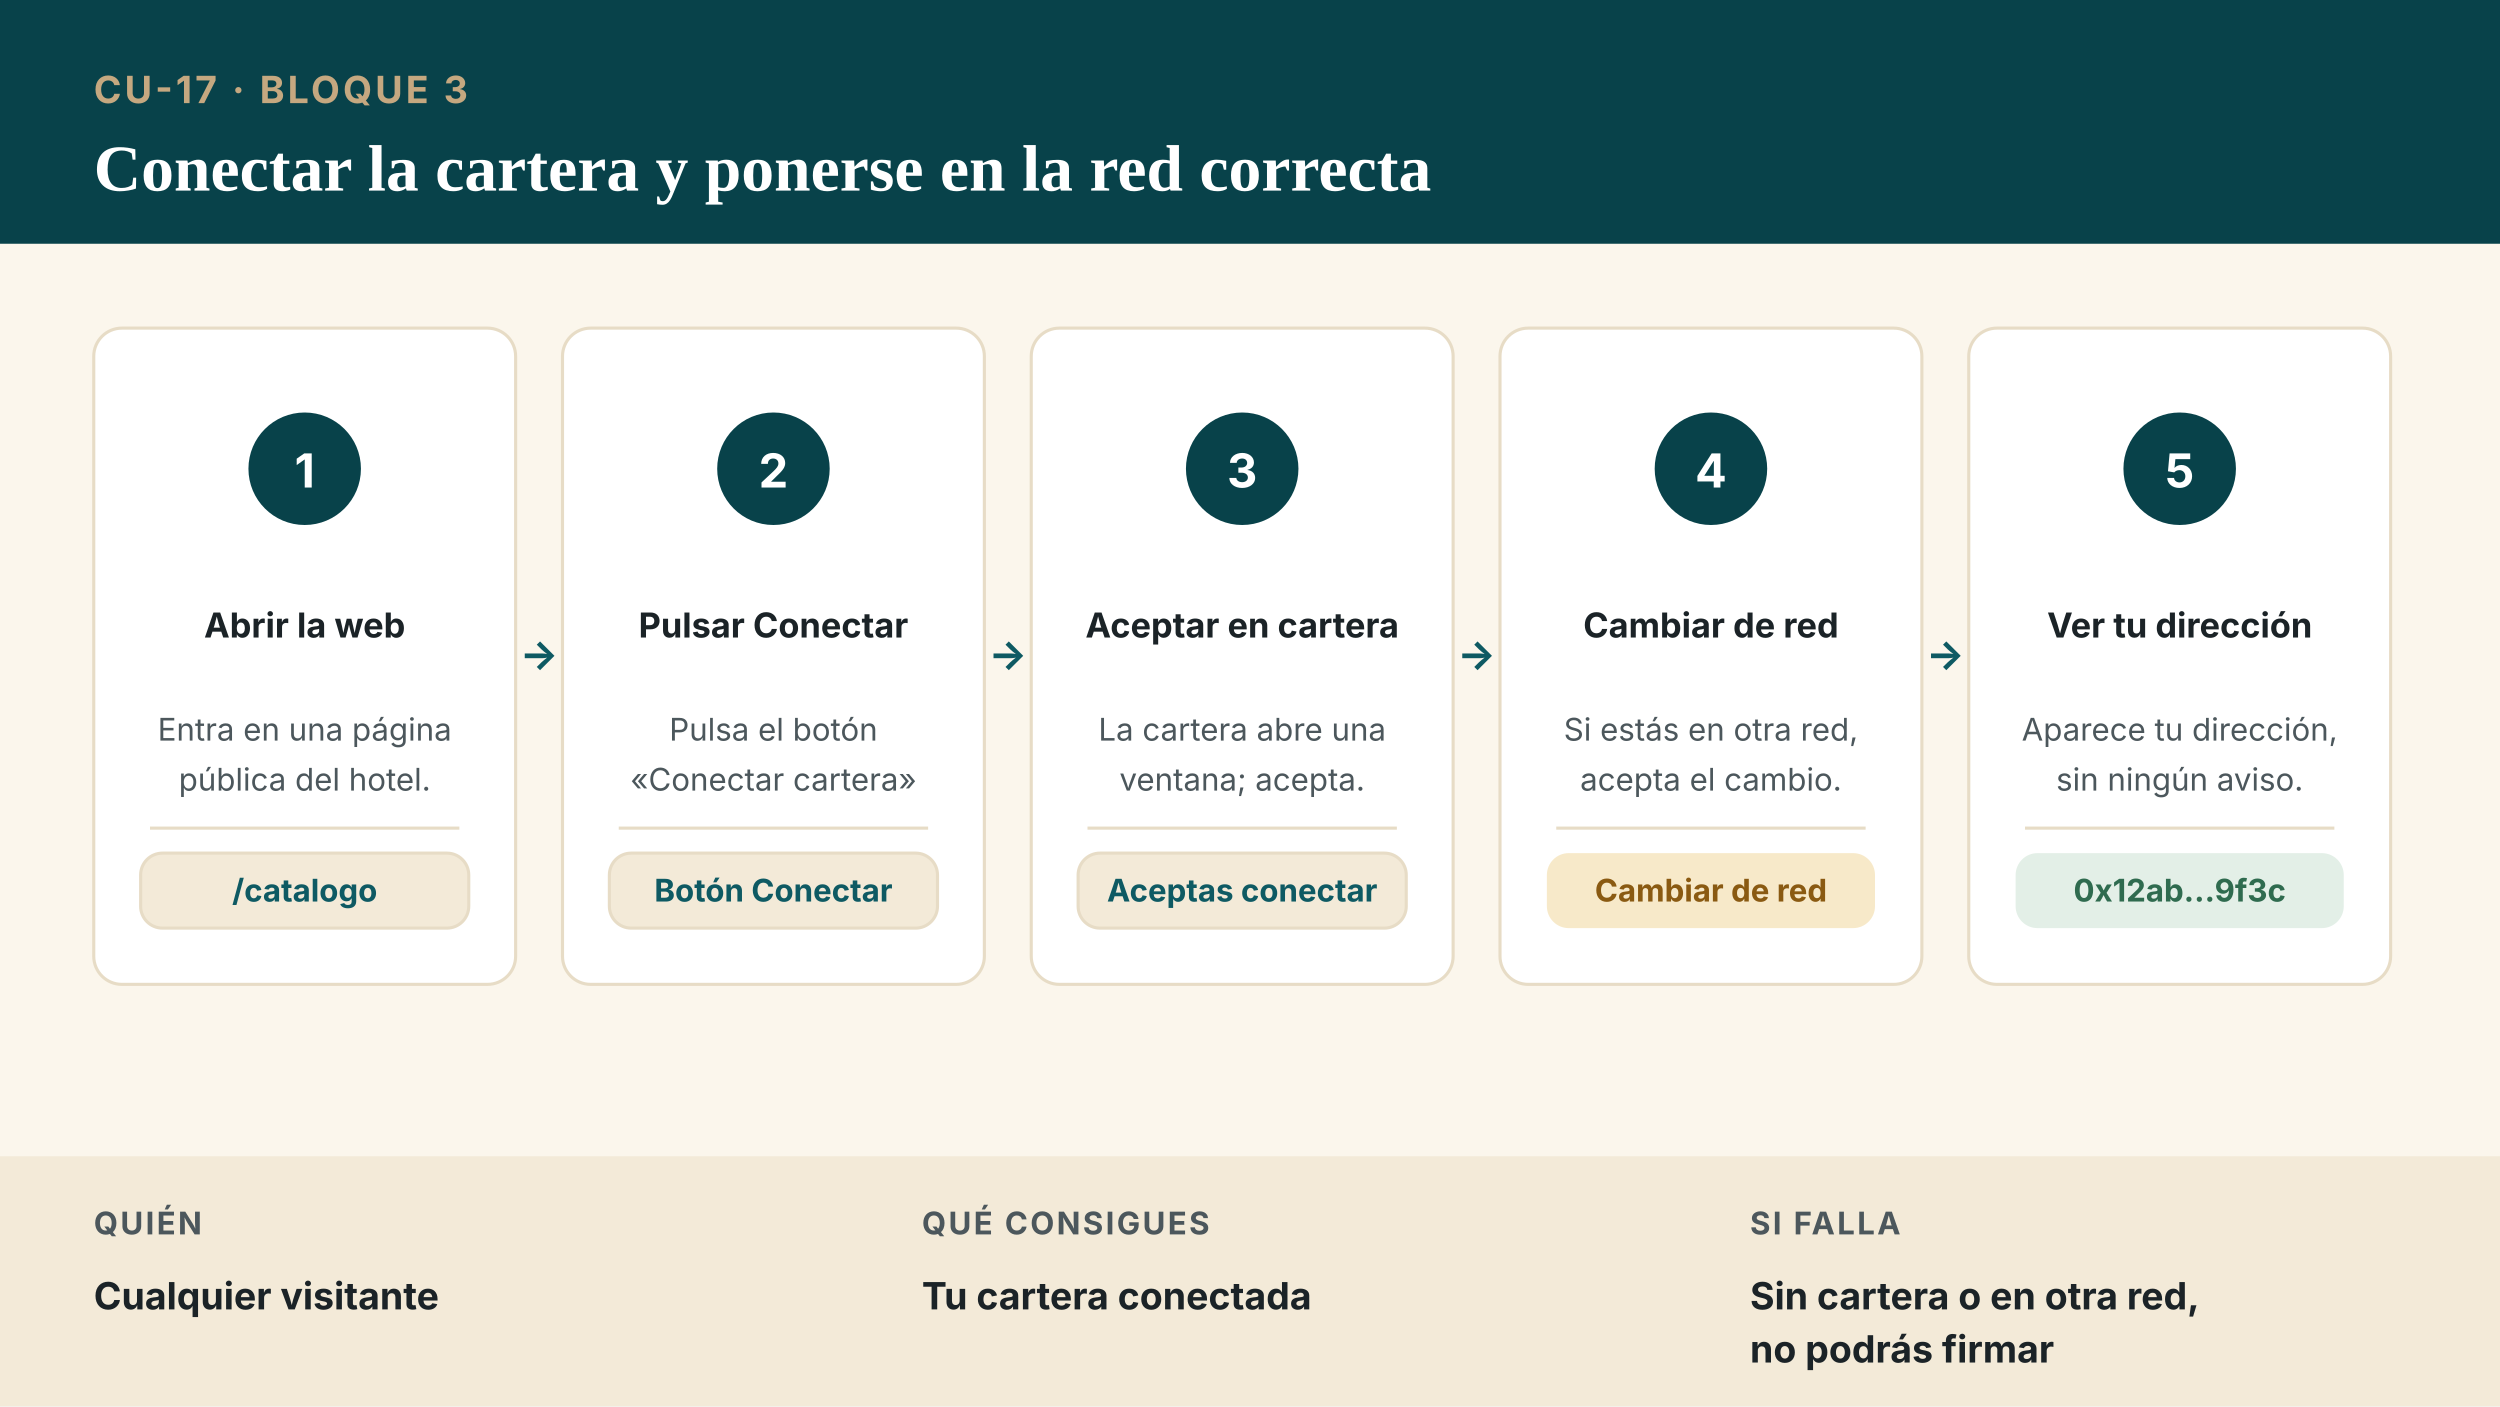
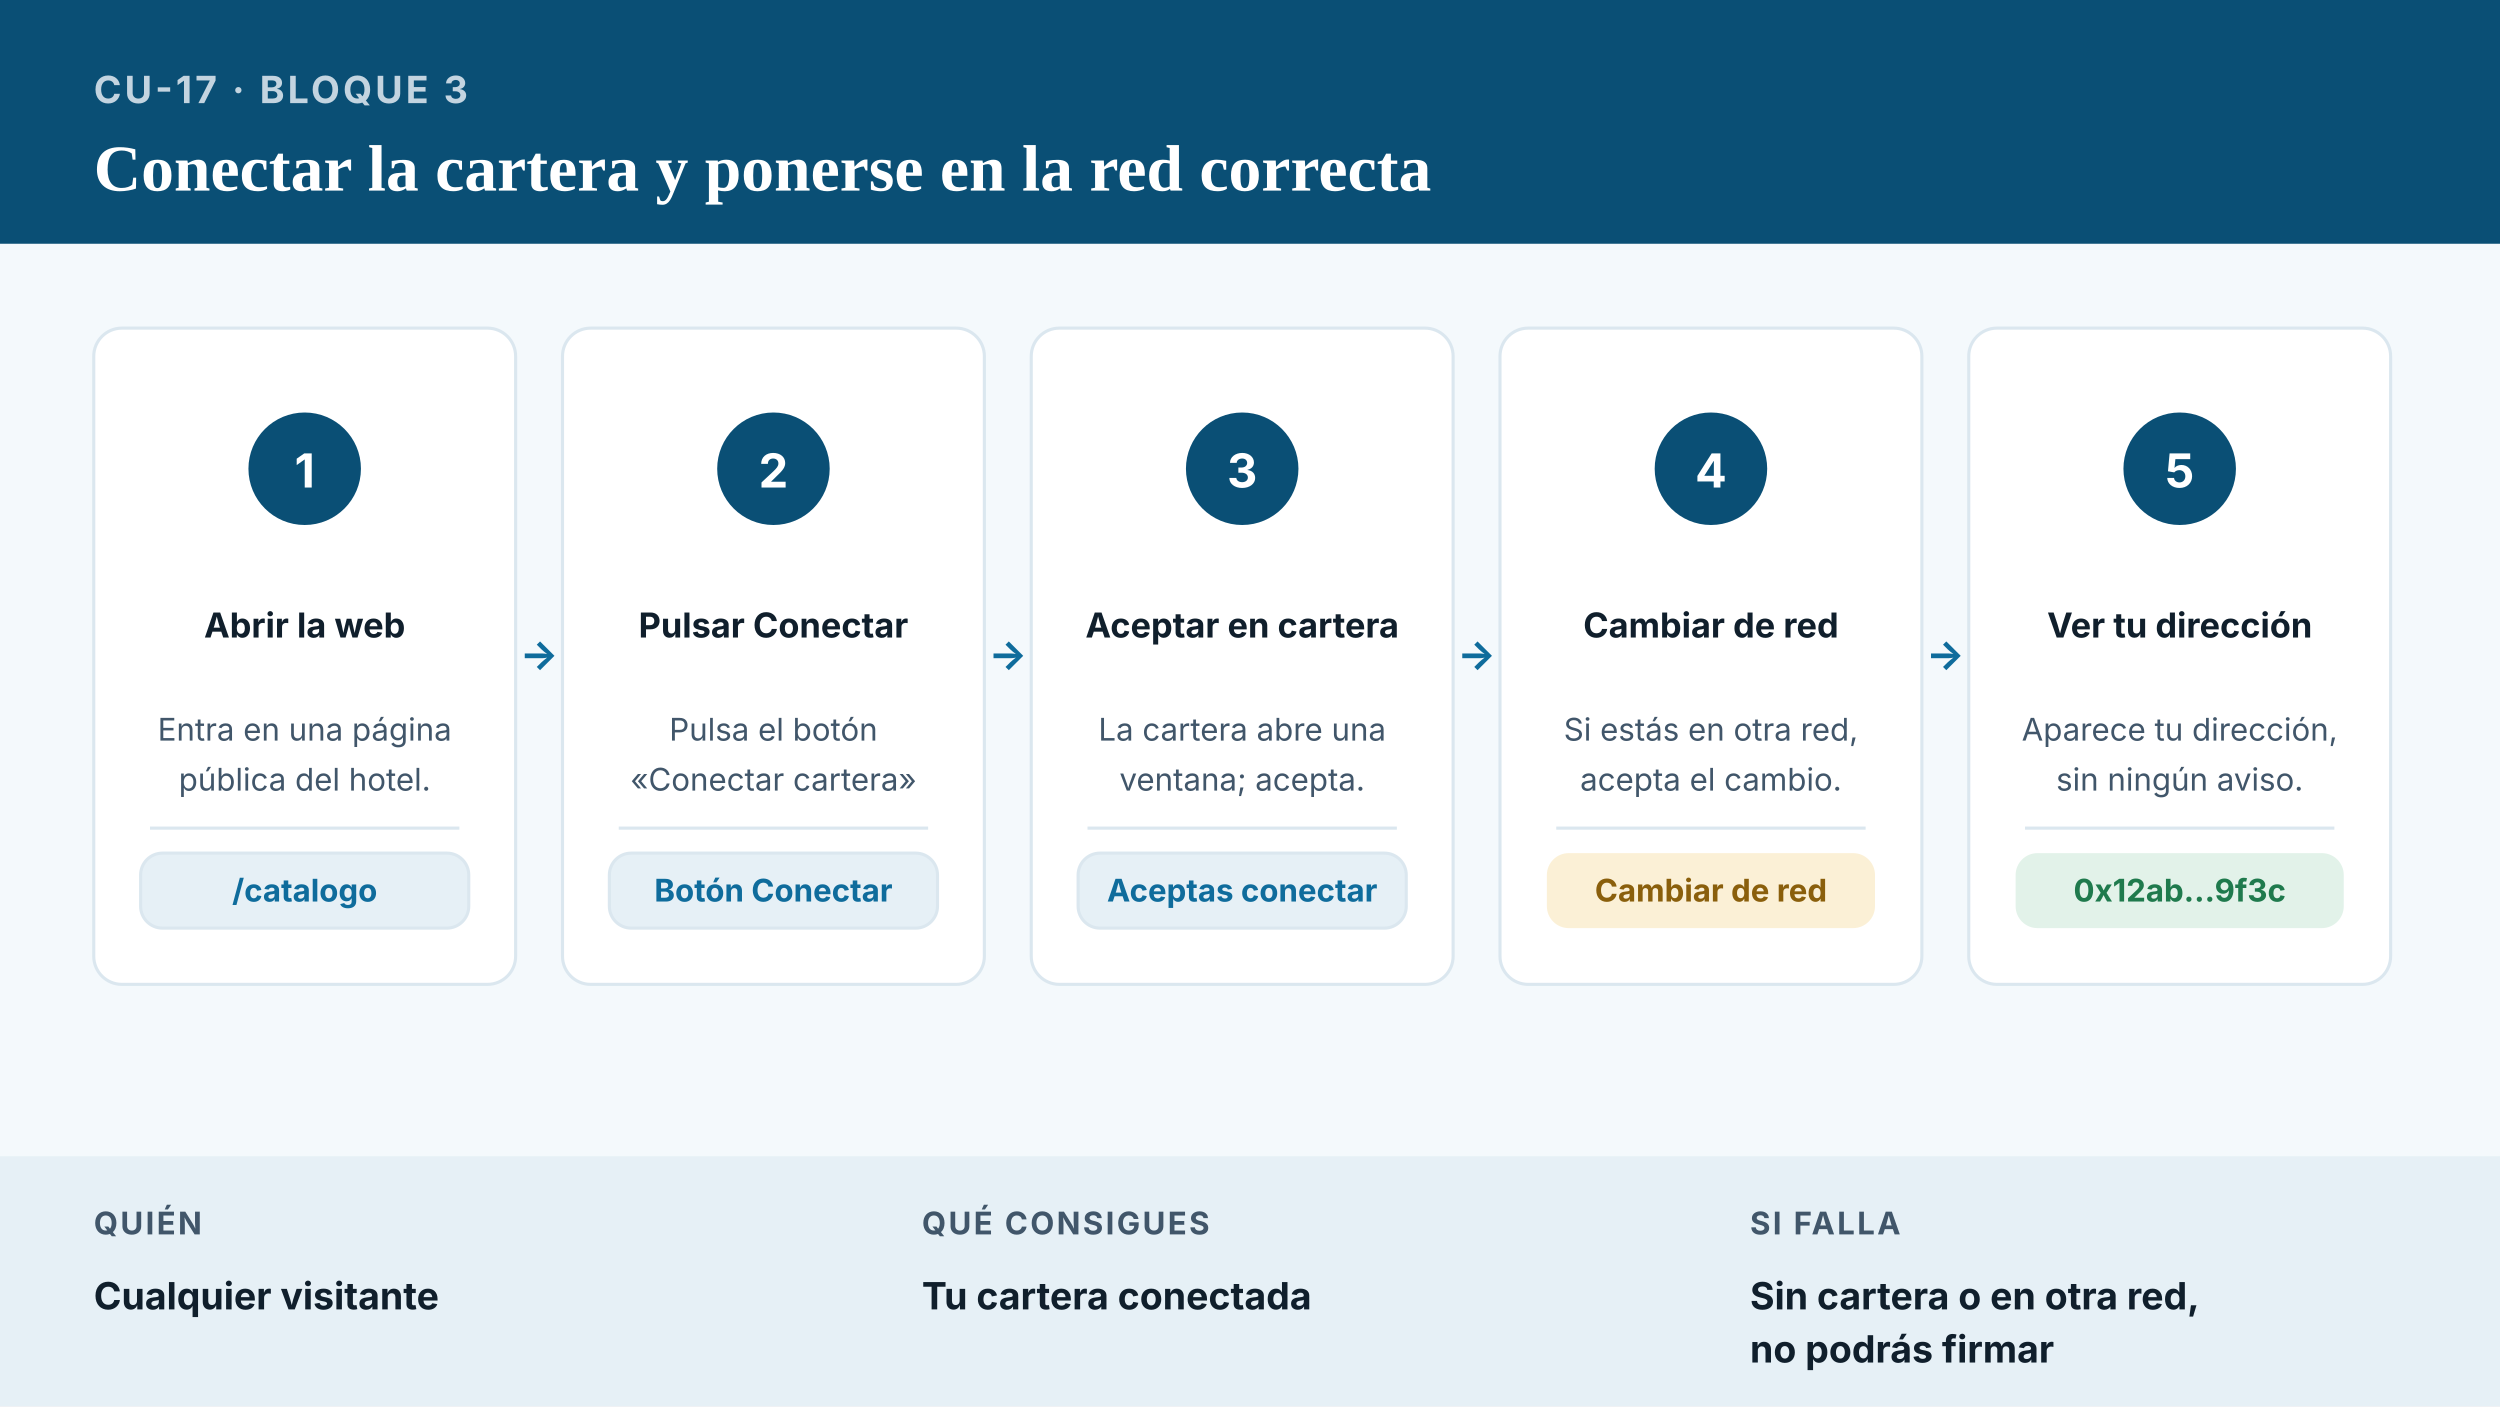
<svg xmlns="http://www.w3.org/2000/svg" viewBox="0 0 1600 900" width="1600" height="900" role="img" aria-labelledby="t d">
-   <rect width="1600" height="900" fill="#FBF6EC" />
-   <rect x="0" y="0" width="1600" height="156" fill="#08424A" />
-   <text x="60" y="66" font-family="'Hanken Grotesk', system-ui, -apple-system, 'Segoe UI', sans-serif" font-size="24" font-weight="700" fill="#C5A880" letter-spacing="2">CU-17 · BLOQUE 3</text>
+   <rect width="1600" height="900" fill="#F4F9FC" />
+   <rect x="0" y="0" width="1600" height="156" fill="#0A4F75" />
+   <text x="60" y="66" font-family="'Hanken Grotesk', system-ui, -apple-system, 'Segoe UI', sans-serif" font-size="24" font-weight="700" fill="#C3D4E0" letter-spacing="2">CU-17 · BLOQUE 3</text>
  <text x="60" y="122" font-family="Fraunces, Georgia, 'Times New Roman', serif" font-size="42" font-weight="700" fill="#FFFFFF">Conectar la cartera y ponerse en la red correcta</text>
-   <rect x="60" y="210" width="270" height="420" rx="18" fill="#FFFFFF" stroke="#E7DCC6" stroke-width="2" />
-   <circle cx="195" cy="300" r="36" fill="#08424A" />
+   <rect x="60" y="210" width="270" height="420" rx="18" fill="#FFFFFF" stroke="#DBE7EF" stroke-width="2" />
+   <circle cx="195" cy="300" r="36" fill="#0A4F75" />
  <text x="195" y="312" text-anchor="middle" font-family="'Hanken Grotesk', system-ui, -apple-system, 'Segoe UI', sans-serif" font-size="30" font-weight="700" fill="#FFFFFF">1</text>
-   <text x="195" y="408" text-anchor="middle" font-family="'Hanken Grotesk', system-ui, -apple-system, 'Segoe UI', sans-serif" font-size="22" font-weight="700" fill="#1B2327">Abrir la web</text>
-   <text x="195" y="474" text-anchor="middle" font-family="'Hanken Grotesk', system-ui, -apple-system, 'Segoe UI', sans-serif" font-size="20" fill="#4C575C">Entra en una página</text>
-   <text x="195" y="506" text-anchor="middle" font-family="'Hanken Grotesk', system-ui, -apple-system, 'Segoe UI', sans-serif" font-size="20" fill="#4C575C">pública del hotel.</text>
-   <path d="M96 530 H294" stroke="#E7DCC6" stroke-width="2" fill="none" />
-   <rect x="90" y="546" width="210" height="48" rx="14" fill="#F3EAD8" stroke="#E7DCC6" stroke-width="2" />
-   <text x="195" y="577" text-anchor="middle" font-family="'Hanken Grotesk', system-ui, -apple-system, 'Segoe UI', sans-serif" font-size="20" font-weight="700" fill="#0E5A63">/catalogo</text>
-   <rect x="360" y="210" width="270" height="420" rx="18" fill="#FFFFFF" stroke="#E7DCC6" stroke-width="2" />
-   <circle cx="495" cy="300" r="36" fill="#08424A" />
+   <text x="195" y="408" text-anchor="middle" font-family="'Hanken Grotesk', system-ui, -apple-system, 'Segoe UI', sans-serif" font-size="22" font-weight="700" fill="#101F2C">Abrir la web</text>
+   <text x="195" y="474" text-anchor="middle" font-family="'Hanken Grotesk', system-ui, -apple-system, 'Segoe UI', sans-serif" font-size="20" fill="#41566A">Entra en una página</text>
+   <text x="195" y="506" text-anchor="middle" font-family="'Hanken Grotesk', system-ui, -apple-system, 'Segoe UI', sans-serif" font-size="20" fill="#41566A">pública del hotel.</text>
+   <path d="M96 530 H294" stroke="#DBE7EF" stroke-width="2" fill="none" />
+   <rect x="90" y="546" width="210" height="48" rx="14" fill="#E6F0F6" stroke="#DBE7EF" stroke-width="2" />
+   <text x="195" y="577" text-anchor="middle" font-family="'Hanken Grotesk', system-ui, -apple-system, 'Segoe UI', sans-serif" font-size="20" font-weight="700" fill="#0F6C9C">/catalogo</text>
+   <rect x="360" y="210" width="270" height="420" rx="18" fill="#FFFFFF" stroke="#DBE7EF" stroke-width="2" />
+   <circle cx="495" cy="300" r="36" fill="#0A4F75" />
  <text x="495" y="312" text-anchor="middle" font-family="'Hanken Grotesk', system-ui, -apple-system, 'Segoe UI', sans-serif" font-size="30" font-weight="700" fill="#FFFFFF">2</text>
-   <text x="495" y="408" text-anchor="middle" font-family="'Hanken Grotesk', system-ui, -apple-system, 'Segoe UI', sans-serif" font-size="22" font-weight="700" fill="#1B2327">Pulsar Conectar</text>
-   <text x="495" y="474" text-anchor="middle" font-family="'Hanken Grotesk', system-ui, -apple-system, 'Segoe UI', sans-serif" font-size="20" fill="#4C575C">Pulsa el botón</text>
-   <text x="495" y="506" text-anchor="middle" font-family="'Hanken Grotesk', system-ui, -apple-system, 'Segoe UI', sans-serif" font-size="20" fill="#4C575C">«Conectar cartera»</text>
-   <path d="M396 530 H594" stroke="#E7DCC6" stroke-width="2" fill="none" />
-   <rect x="390" y="546" width="210" height="48" rx="14" fill="#F3EAD8" stroke="#E7DCC6" stroke-width="2" />
-   <text x="495" y="577" text-anchor="middle" font-family="'Hanken Grotesk', system-ui, -apple-system, 'Segoe UI', sans-serif" font-size="20" font-weight="700" fill="#0E5A63">Botón Conectar</text>
-   <rect x="660" y="210" width="270" height="420" rx="18" fill="#FFFFFF" stroke="#E7DCC6" stroke-width="2" />
-   <circle cx="795" cy="300" r="36" fill="#08424A" />
+   <text x="495" y="408" text-anchor="middle" font-family="'Hanken Grotesk', system-ui, -apple-system, 'Segoe UI', sans-serif" font-size="22" font-weight="700" fill="#101F2C">Pulsar Conectar</text>
+   <text x="495" y="474" text-anchor="middle" font-family="'Hanken Grotesk', system-ui, -apple-system, 'Segoe UI', sans-serif" font-size="20" fill="#41566A">Pulsa el botón</text>
+   <text x="495" y="506" text-anchor="middle" font-family="'Hanken Grotesk', system-ui, -apple-system, 'Segoe UI', sans-serif" font-size="20" fill="#41566A">«Conectar cartera»</text>
+   <path d="M396 530 H594" stroke="#DBE7EF" stroke-width="2" fill="none" />
+   <rect x="390" y="546" width="210" height="48" rx="14" fill="#E6F0F6" stroke="#DBE7EF" stroke-width="2" />
+   <text x="495" y="577" text-anchor="middle" font-family="'Hanken Grotesk', system-ui, -apple-system, 'Segoe UI', sans-serif" font-size="20" font-weight="700" fill="#0F6C9C">Botón Conectar</text>
+   <rect x="660" y="210" width="270" height="420" rx="18" fill="#FFFFFF" stroke="#DBE7EF" stroke-width="2" />
+   <circle cx="795" cy="300" r="36" fill="#0A4F75" />
  <text x="795" y="312" text-anchor="middle" font-family="'Hanken Grotesk', system-ui, -apple-system, 'Segoe UI', sans-serif" font-size="30" font-weight="700" fill="#FFFFFF">3</text>
-   <text x="795" y="408" text-anchor="middle" font-family="'Hanken Grotesk', system-ui, -apple-system, 'Segoe UI', sans-serif" font-size="22" font-weight="700" fill="#1B2327">Aceptar en cartera</text>
-   <text x="795" y="474" text-anchor="middle" font-family="'Hanken Grotesk', system-ui, -apple-system, 'Segoe UI', sans-serif" font-size="20" fill="#4C575C">La cartera abre una</text>
-   <text x="795" y="506" text-anchor="middle" font-family="'Hanken Grotesk', system-ui, -apple-system, 'Segoe UI', sans-serif" font-size="20" fill="#4C575C">ventana; acepta.</text>
-   <path d="M696 530 H894" stroke="#E7DCC6" stroke-width="2" fill="none" />
-   <rect x="690" y="546" width="210" height="48" rx="14" fill="#F3EAD8" stroke="#E7DCC6" stroke-width="2" />
-   <text x="795" y="577" text-anchor="middle" font-family="'Hanken Grotesk', system-ui, -apple-system, 'Segoe UI', sans-serif" font-size="20" font-weight="700" fill="#0E5A63">Aceptas conectar</text>
-   <rect x="960" y="210" width="270" height="420" rx="18" fill="#FFFFFF" stroke="#E7DCC6" stroke-width="2" />
-   <circle cx="1095" cy="300" r="36" fill="#08424A" />
+   <text x="795" y="408" text-anchor="middle" font-family="'Hanken Grotesk', system-ui, -apple-system, 'Segoe UI', sans-serif" font-size="22" font-weight="700" fill="#101F2C">Aceptar en cartera</text>
+   <text x="795" y="474" text-anchor="middle" font-family="'Hanken Grotesk', system-ui, -apple-system, 'Segoe UI', sans-serif" font-size="20" fill="#41566A">La cartera abre una</text>
+   <text x="795" y="506" text-anchor="middle" font-family="'Hanken Grotesk', system-ui, -apple-system, 'Segoe UI', sans-serif" font-size="20" fill="#41566A">ventana; acepta.</text>
+   <path d="M696 530 H894" stroke="#DBE7EF" stroke-width="2" fill="none" />
+   <rect x="690" y="546" width="210" height="48" rx="14" fill="#E6F0F6" stroke="#DBE7EF" stroke-width="2" />
+   <text x="795" y="577" text-anchor="middle" font-family="'Hanken Grotesk', system-ui, -apple-system, 'Segoe UI', sans-serif" font-size="20" font-weight="700" fill="#0F6C9C">Aceptas conectar</text>
+   <rect x="960" y="210" width="270" height="420" rx="18" fill="#FFFFFF" stroke="#DBE7EF" stroke-width="2" />
+   <circle cx="1095" cy="300" r="36" fill="#0A4F75" />
  <text x="1095" y="312" text-anchor="middle" font-family="'Hanken Grotesk', system-ui, -apple-system, 'Segoe UI', sans-serif" font-size="30" font-weight="700" fill="#FFFFFF">4</text>
-   <text x="1095" y="408" text-anchor="middle" font-family="'Hanken Grotesk', system-ui, -apple-system, 'Segoe UI', sans-serif" font-size="22" font-weight="700" fill="#1B2327">Cambiar de red</text>
-   <text x="1095" y="474" text-anchor="middle" font-family="'Hanken Grotesk', system-ui, -apple-system, 'Segoe UI', sans-serif" font-size="20" fill="#4C575C">Si estás en otra red,</text>
-   <text x="1095" y="506" text-anchor="middle" font-family="'Hanken Grotesk', system-ui, -apple-system, 'Segoe UI', sans-serif" font-size="20" fill="#4C575C">acepta el cambio.</text>
-   <path d="M996 530 H1194" stroke="#E7DCC6" stroke-width="2" fill="none" />
-   <rect x="990" y="546" width="210" height="48" rx="14" fill="#F7E9C9" />
-   <text x="1095" y="577" text-anchor="middle" font-family="'Hanken Grotesk', system-ui, -apple-system, 'Segoe UI', sans-serif" font-size="20" font-weight="700" fill="#8A5A12">Cambiar de red</text>
-   <rect x="1260" y="210" width="270" height="420" rx="18" fill="#FFFFFF" stroke="#E7DCC6" stroke-width="2" />
-   <circle cx="1395" cy="300" r="36" fill="#08424A" />
+   <text x="1095" y="408" text-anchor="middle" font-family="'Hanken Grotesk', system-ui, -apple-system, 'Segoe UI', sans-serif" font-size="22" font-weight="700" fill="#101F2C">Cambiar de red</text>
+   <text x="1095" y="474" text-anchor="middle" font-family="'Hanken Grotesk', system-ui, -apple-system, 'Segoe UI', sans-serif" font-size="20" fill="#41566A">Si estás en otra red,</text>
+   <text x="1095" y="506" text-anchor="middle" font-family="'Hanken Grotesk', system-ui, -apple-system, 'Segoe UI', sans-serif" font-size="20" fill="#41566A">acepta el cambio.</text>
+   <path d="M996 530 H1194" stroke="#DBE7EF" stroke-width="2" fill="none" />
+   <rect x="990" y="546" width="210" height="48" rx="14" fill="#FBF0D6" />
+   <text x="1095" y="577" text-anchor="middle" font-family="'Hanken Grotesk', system-ui, -apple-system, 'Segoe UI', sans-serif" font-size="20" font-weight="700" fill="#8A5F0C">Cambiar de red</text>
+   <rect x="1260" y="210" width="270" height="420" rx="18" fill="#FFFFFF" stroke="#DBE7EF" stroke-width="2" />
+   <circle cx="1395" cy="300" r="36" fill="#0A4F75" />
  <text x="1395" y="312" text-anchor="middle" font-family="'Hanken Grotesk', system-ui, -apple-system, 'Segoe UI', sans-serif" font-size="30" font-weight="700" fill="#FFFFFF">5</text>
-   <text x="1395" y="408" text-anchor="middle" font-family="'Hanken Grotesk', system-ui, -apple-system, 'Segoe UI', sans-serif" font-size="22" font-weight="700" fill="#1B2327">Ver tu dirección</text>
-   <text x="1395" y="474" text-anchor="middle" font-family="'Hanken Grotesk', system-ui, -apple-system, 'Segoe UI', sans-serif" font-size="20" fill="#4C575C">Aparece tu dirección,</text>
-   <text x="1395" y="506" text-anchor="middle" font-family="'Hanken Grotesk', system-ui, -apple-system, 'Segoe UI', sans-serif" font-size="20" fill="#4C575C">sin ningún aviso.</text>
-   <path d="M1296 530 H1494" stroke="#E7DCC6" stroke-width="2" fill="none" />
-   <rect x="1290" y="546" width="210" height="48" rx="14" fill="#E3EFE7" />
-   <text x="1395" y="577" text-anchor="middle" font-family="'Hanken Grotesk', system-ui, -apple-system, 'Segoe UI', sans-serif" font-size="20" font-weight="700" fill="#2F6B4F">0x12ab…9f3c</text>
-   <text x="345" y="428" text-anchor="middle" font-family="'Hanken Grotesk', system-ui, -apple-system, 'Segoe UI', sans-serif" font-size="26" font-weight="700" fill="#0E5A63">→</text>
-   <text x="645" y="428" text-anchor="middle" font-family="'Hanken Grotesk', system-ui, -apple-system, 'Segoe UI', sans-serif" font-size="26" font-weight="700" fill="#0E5A63">→</text>
-   <text x="945" y="428" text-anchor="middle" font-family="'Hanken Grotesk', system-ui, -apple-system, 'Segoe UI', sans-serif" font-size="26" font-weight="700" fill="#0E5A63">→</text>
-   <text x="1245" y="428" text-anchor="middle" font-family="'Hanken Grotesk', system-ui, -apple-system, 'Segoe UI', sans-serif" font-size="26" font-weight="700" fill="#0E5A63">→</text>
-   <rect x="0" y="740" width="1600" height="160" fill="#F3EAD8" />
-   <text x="60" y="790" font-family="'Hanken Grotesk', system-ui, -apple-system, 'Segoe UI', sans-serif" font-size="20" font-weight="700" fill="#4C575C" letter-spacing="1.5">QUIÉN</text>
-   <text x="60" y="838" font-family="'Hanken Grotesk', system-ui, -apple-system, 'Segoe UI', sans-serif" font-size="24" font-weight="700" fill="#1B2327">Cualquier visitante</text>
-   <text x="590" y="790" font-family="'Hanken Grotesk', system-ui, -apple-system, 'Segoe UI', sans-serif" font-size="20" font-weight="700" fill="#4C575C" letter-spacing="1.5">QUÉ CONSIGUES</text>
-   <text x="590" y="838" font-family="'Hanken Grotesk', system-ui, -apple-system, 'Segoe UI', sans-serif" font-size="24" font-weight="700" fill="#1B2327">Tu cartera conectada</text>
-   <text x="1120" y="790" font-family="'Hanken Grotesk', system-ui, -apple-system, 'Segoe UI', sans-serif" font-size="20" font-weight="700" fill="#4C575C" letter-spacing="1.5">SI FALLA</text>
-   <text x="1120" y="838" font-family="'Hanken Grotesk', system-ui, -apple-system, 'Segoe UI', sans-serif" font-size="24" font-weight="700" fill="#1B2327">Sin cartera o en otra red,</text>
-   <text x="1120" y="872" font-family="'Hanken Grotesk', system-ui, -apple-system, 'Segoe UI', sans-serif" font-size="24" font-weight="700" fill="#1B2327">no podrás firmar</text>
+   <text x="1395" y="408" text-anchor="middle" font-family="'Hanken Grotesk', system-ui, -apple-system, 'Segoe UI', sans-serif" font-size="22" font-weight="700" fill="#101F2C">Ver tu dirección</text>
+   <text x="1395" y="474" text-anchor="middle" font-family="'Hanken Grotesk', system-ui, -apple-system, 'Segoe UI', sans-serif" font-size="20" fill="#41566A">Aparece tu dirección,</text>
+   <text x="1395" y="506" text-anchor="middle" font-family="'Hanken Grotesk', system-ui, -apple-system, 'Segoe UI', sans-serif" font-size="20" fill="#41566A">sin ningún aviso.</text>
+   <path d="M1296 530 H1494" stroke="#DBE7EF" stroke-width="2" fill="none" />
+   <rect x="1290" y="546" width="210" height="48" rx="14" fill="#E2F2E9" />
+   <text x="1395" y="577" text-anchor="middle" font-family="'Hanken Grotesk', system-ui, -apple-system, 'Segoe UI', sans-serif" font-size="20" font-weight="700" fill="#1F7A4D">0x12ab…9f3c</text>
+   <text x="345" y="428" text-anchor="middle" font-family="'Hanken Grotesk', system-ui, -apple-system, 'Segoe UI', sans-serif" font-size="26" font-weight="700" fill="#0F6C9C">→</text>
+   <text x="645" y="428" text-anchor="middle" font-family="'Hanken Grotesk', system-ui, -apple-system, 'Segoe UI', sans-serif" font-size="26" font-weight="700" fill="#0F6C9C">→</text>
+   <text x="945" y="428" text-anchor="middle" font-family="'Hanken Grotesk', system-ui, -apple-system, 'Segoe UI', sans-serif" font-size="26" font-weight="700" fill="#0F6C9C">→</text>
+   <text x="1245" y="428" text-anchor="middle" font-family="'Hanken Grotesk', system-ui, -apple-system, 'Segoe UI', sans-serif" font-size="26" font-weight="700" fill="#0F6C9C">→</text>
+   <rect x="0" y="740" width="1600" height="160" fill="#E6F0F6" />
+   <text x="60" y="790" font-family="'Hanken Grotesk', system-ui, -apple-system, 'Segoe UI', sans-serif" font-size="20" font-weight="700" fill="#41566A" letter-spacing="1.5">QUIÉN</text>
+   <text x="60" y="838" font-family="'Hanken Grotesk', system-ui, -apple-system, 'Segoe UI', sans-serif" font-size="24" font-weight="700" fill="#101F2C">Cualquier visitante</text>
+   <text x="590" y="790" font-family="'Hanken Grotesk', system-ui, -apple-system, 'Segoe UI', sans-serif" font-size="20" font-weight="700" fill="#41566A" letter-spacing="1.5">QUÉ CONSIGUES</text>
+   <text x="590" y="838" font-family="'Hanken Grotesk', system-ui, -apple-system, 'Segoe UI', sans-serif" font-size="24" font-weight="700" fill="#101F2C">Tu cartera conectada</text>
+   <text x="1120" y="790" font-family="'Hanken Grotesk', system-ui, -apple-system, 'Segoe UI', sans-serif" font-size="20" font-weight="700" fill="#41566A" letter-spacing="1.5">SI FALLA</text>
+   <text x="1120" y="838" font-family="'Hanken Grotesk', system-ui, -apple-system, 'Segoe UI', sans-serif" font-size="24" font-weight="700" fill="#101F2C">Sin cartera o en otra red,</text>
+   <text x="1120" y="872" font-family="'Hanken Grotesk', system-ui, -apple-system, 'Segoe UI', sans-serif" font-size="24" font-weight="700" fill="#101F2C">no podrás firmar</text>
</svg>
